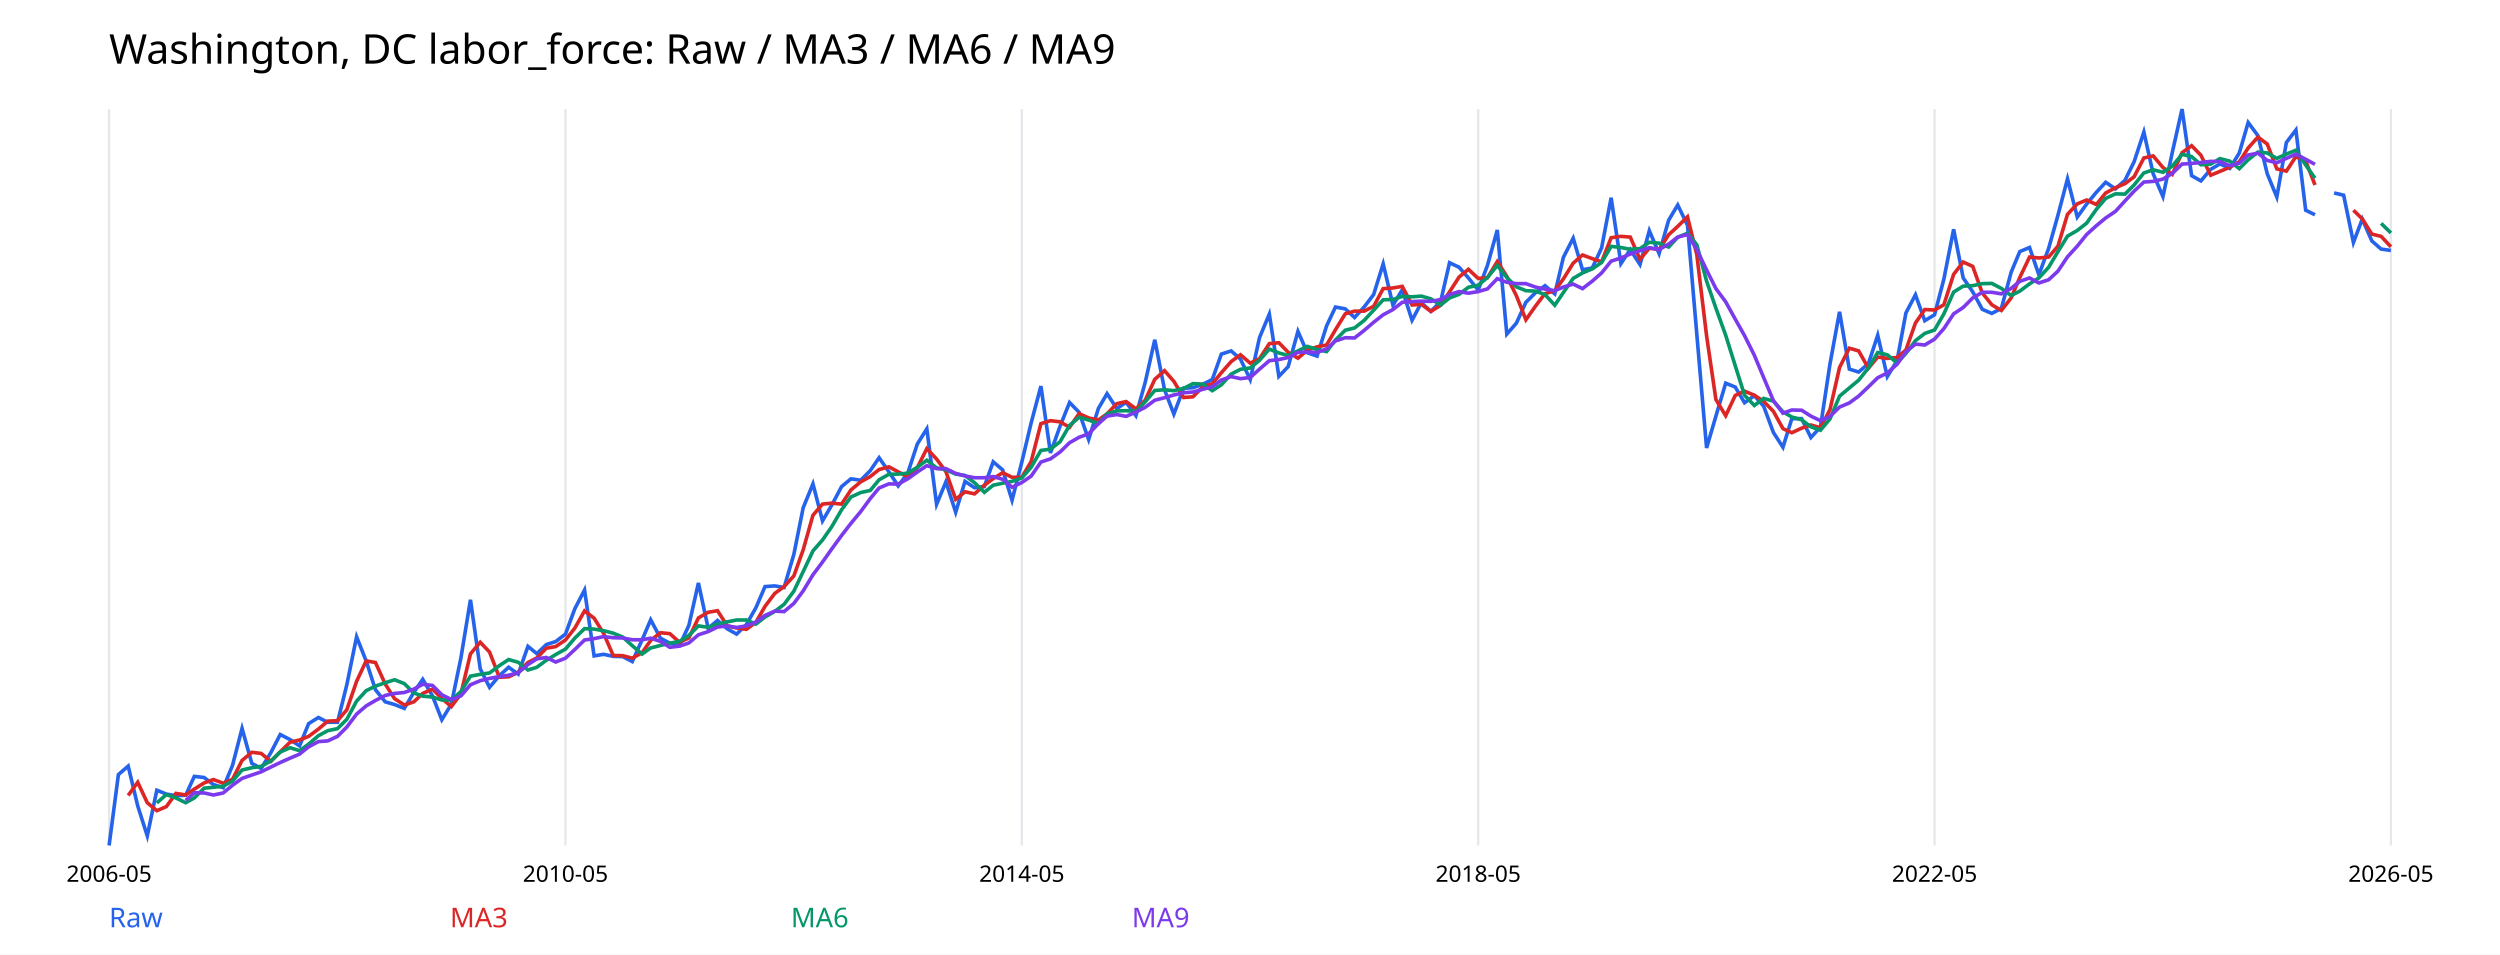
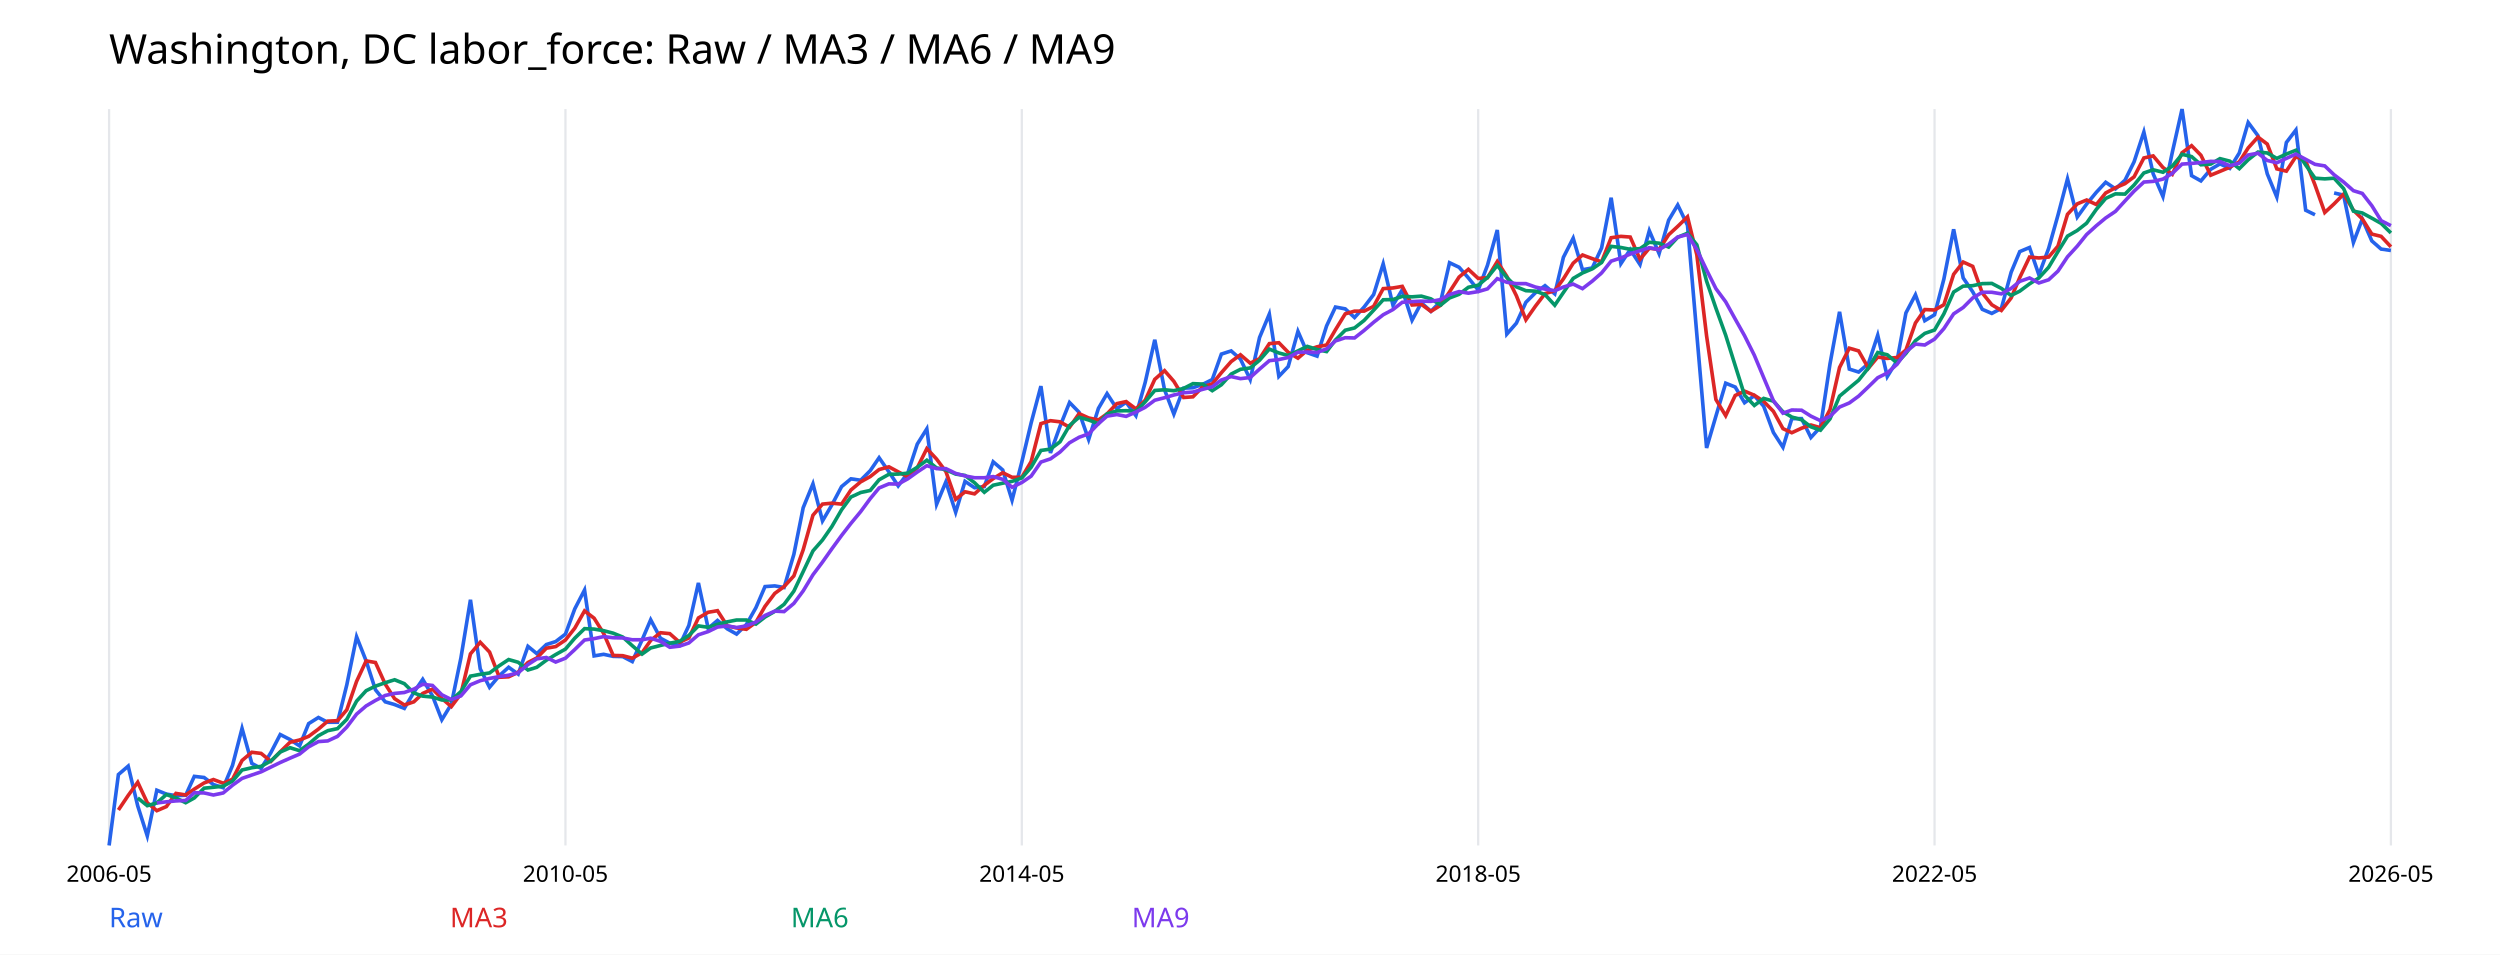
<svg xmlns="http://www.w3.org/2000/svg" width="1100" height="420" viewBox="0 0 1100 420">
  <rect width="100%" height="100%" fill="white" />
  <text x="48" y="28" font-family="sans-serif" font-size="18">Washington, DC labor_force: Raw / MA3 / MA6 / MA9</text>
  <line x1="48.0" y1="48" x2="48.0" y2="372" stroke="#e5e7eb" />
  <text x="48.0" y="388" text-anchor="middle" font-family="sans-serif" font-size="10">2006-05</text>
  <line x1="248.8" y1="48" x2="248.8" y2="372" stroke="#e5e7eb" />
  <text x="248.8" y="388" text-anchor="middle" font-family="sans-serif" font-size="10">2010-05</text>
  <line x1="449.6" y1="48" x2="449.6" y2="372" stroke="#e5e7eb" />
  <text x="449.6" y="388" text-anchor="middle" font-family="sans-serif" font-size="10">2014-05</text>
  <line x1="650.4" y1="48" x2="650.4" y2="372" stroke="#e5e7eb" />
  <text x="650.4" y="388" text-anchor="middle" font-family="sans-serif" font-size="10">2018-05</text>
  <line x1="851.2" y1="48" x2="851.2" y2="372" stroke="#e5e7eb" />
  <text x="851.2" y="388" text-anchor="middle" font-family="sans-serif" font-size="10">2022-05</text>
  <line x1="1052.0" y1="48" x2="1052.0" y2="372" stroke="#e5e7eb" />
  <text x="1052.0" y="388" text-anchor="middle" font-family="sans-serif" font-size="10">2026-05</text>
  <polyline points="48.0,372.0 52.1,340.8 56.4,337.1 60.6,354.6 64.8,367.8 69.0,347.7 73.2,349.4 77.4,350.1 81.7,349.9 85.5,341.6 89.8,342.1 93.9,345.2 98.2,346.6 102.3,336.8 106.5,320.5 110.8,335.9 114.9,338.1 119.2,331.1 123.3,323.2 127.6,325.4 131.8,328.2 135.8,318.4 140.1,315.7 144.2,317.8 148.5,317.8 152.6,301.3 156.9,280.2 161.1,290.8 165.2,303.5 169.5,308.8 173.6,310.0 177.9,311.7 182.1,304.6 186.0,298.9 190.3,306.2 194.4,316.7 198.6,309.8 202.8,289.5 207.0,263.9 211.3,294.3 215.4,302.4 219.7,297.3 223.8,293.6 228.0,296.6 232.3,284.4 236.2,287.6 240.4,283.6 244.5,282.3 248.8,279.0 252.9,267.9 257.2,259.6 261.4,288.6 265.6,287.9 269.8,288.8 274.0,288.9 278.2,291.1 282.5,281.6 286.3,272.7 290.6,280.8 294.7,283.0 299.0,284.0 303.1,275.2 307.3,256.5 311.6,276.5 315.7,273.0 320.0,276.7 324.1,279.0 328.4,274.8 332.6,267.4 336.6,258.1 340.9,257.8 345.0,258.5 349.3,243.9 353.4,223.4 357.7,212.9 361.9,229.2 366.0,222.2 370.3,214.1 374.4,210.7 378.7,211.3 382.9,207.1 386.8,201.4 391.1,207.6 395.2,213.8 399.4,208.2 403.6,195.4 407.8,188.7 412.1,221.9 416.2,212.0 420.5,225.4 424.6,211.8 428.8,214.6 433.1,214.1 437.0,203.2 441.2,206.8 445.3,220.1 449.6,203.3 453.7,186.1 458.0,169.9 462.2,199.3 466.4,187.6 470.6,177.1 474.8,181.4 479.0,193.4 483.3,179.7 487.1,173.2 491.4,179.8 495.5,177.0 499.8,182.9 503.9,168.2 508.1,149.5 512.4,171.5 516.5,182.2 520.8,170.8 524.9,170.6 529.2,169.1 533.4,167.0 537.4,155.8 541.7,154.4 545.8,158.0 550.1,167.0 554.2,148.5 558.5,138.2 562.7,165.6 566.8,161.3 571.1,145.8 575.2,155.2 579.5,156.7 583.7,143.4 587.6,135.1 591.9,135.9 596.0,139.7 600.2,135.1 604.4,129.6 608.6,116.1 612.9,134.3 617.0,127.5 621.3,140.9 625.4,133.2 629.6,137.0 633.9,132.6 637.8,115.6 642.0,117.6 646.1,122.3 650.4,127.6 654.5,116.7 658.8,101.2 663.0,147.0 667.2,142.2 671.4,133.0 675.6,128.8 679.8,125.7 684.1,129.3 687.9,113.2 692.2,104.8 696.3,118.7 700.6,117.9 704.7,109.1 708.9,87.0 713.2,116.0 717.3,109.8 721.6,116.4 725.7,101.5 730.0,111.6 734.2,96.9 738.2,90.2 742.5,99.1 746.6,147.1 750.9,197.1 755.0,183.1 759.3,168.6 763.5,170.3 767.6,177.2 771.9,174.1 776.0,178.7 780.3,190.3 784.5,196.8 788.4,184.2 792.7,184.2 796.8,192.5 801.0,187.9 805.2,160.1 809.4,137.2 813.7,162.4 817.8,163.7 822.1,160.0 826.2,147.5 830.4,165.7 834.7,158.7 838.6,137.7 842.8,129.7 846.9,141.1 851.2,138.5 855.3,122.8 859.6,100.9 863.8,122.3 868.0,128.4 872.2,136.1 876.4,137.9 880.6,135.7 884.9,119.8 888.7,110.7 893.0,108.9 897.1,120.9 901.4,109.3 905.5,94.7 909.7,78.7 914.0,95.5 918.1,89.8 922.4,84.6 926.5,80.2 930.8,83.1 935.0,79.3 939.0,71.2 943.3,58.1 947.4,76.5 951.7,86.5 955.8,67.1 960.1,48.0 964.3,77.3 968.4,79.6 972.7,74.5 976.8,72.1 981.1,74.1 985.3,67.3 989.2,53.9 993.5,59.7 997.6,76.5 1001.8,86.7 1006.0,62.7 1010.2,57.2 1014.5,92.5 1018.6,94.5" fill="none" stroke="#2563eb" stroke-width="1.6" />
  <polyline points="1027.0,84.9 1031.2,85.9 1035.5,106.7 1039.4,96.4 1043.6,106.0 1047.7,109.6 1052.0,110.2" fill="none" stroke="#2563eb" stroke-width="1.6" />
  <text x="48" y="408" font-family="sans-serif" font-size="12" fill="#2563eb">Raw</text>
-   <polyline points="56.4,350.0 60.6,344.2 64.8,353.2 69.0,356.7 73.2,354.9 77.4,349.1 81.7,349.8 85.5,347.2 89.8,344.5 93.9,343.0 98.2,344.6 102.3,342.9 106.5,334.6 110.8,331.0 114.9,331.5 119.2,335.0 123.3,330.8 127.6,326.6 131.8,325.6 135.8,324.0 140.1,320.8 144.2,317.3 148.5,317.1 152.6,312.3 156.9,299.8 161.1,290.8 165.2,291.5 169.5,301.0 173.6,307.4 177.9,310.2 182.1,308.8 186.0,305.1 190.3,303.2 194.4,307.3 198.6,310.9 202.8,305.3 207.0,287.7 211.3,282.6 215.4,286.9 219.7,298.0 223.8,297.8 228.0,295.8 232.3,291.5 236.2,289.5 240.4,285.2 244.5,284.5 248.8,281.6 252.9,276.4 257.2,268.8 261.4,272.0 265.6,278.7 269.8,288.4 274.0,288.5 278.2,289.6 282.5,287.2 286.3,281.8 290.6,278.4 294.7,278.8 299.0,282.6 303.1,280.7 307.3,271.9 311.6,269.4 315.7,268.7 320.0,275.4 324.1,276.3 328.4,276.9 332.6,273.8 336.6,266.8 340.9,261.1 345.0,258.1 349.3,253.4 353.4,241.9 357.7,226.7 361.9,221.8 366.0,221.4 370.3,221.8 374.4,215.6 378.7,212.0 382.9,209.7 386.8,206.6 391.1,205.4 395.2,207.6 399.4,209.8 403.6,205.8 407.8,197.4 412.1,202.0 416.2,207.5 420.5,219.7 424.6,216.4 428.8,217.3 433.1,213.5 437.0,210.6 441.2,208.0 445.3,210.0 449.6,210.0 453.7,203.1 458.0,186.4 462.2,185.1 466.4,185.6 470.6,188.0 474.8,182.0 479.0,183.9 483.3,184.8 487.1,182.1 491.4,177.6 495.5,176.7 499.8,179.9 503.9,176.1 508.1,166.9 512.4,163.1 516.5,167.8 520.8,174.9 524.9,174.6 529.2,170.2 533.4,168.9 537.4,164.0 541.7,159.1 545.8,156.1 550.1,159.8 554.2,157.8 558.5,151.2 562.7,150.8 566.8,155.0 571.1,157.6 575.2,154.1 579.5,152.6 583.7,151.8 587.6,145.1 591.9,138.1 596.0,136.9 600.2,136.9 604.4,134.8 608.6,127.0 612.9,126.7 617.0,126.0 621.3,134.2 625.4,133.9 629.6,137.0 633.9,134.3 637.8,128.4 642.0,121.9 646.1,118.5 650.4,122.5 654.5,122.2 658.8,115.1 663.0,121.6 667.2,130.1 671.4,140.7 675.6,134.7 679.8,129.2 684.1,127.9 687.9,122.7 692.2,115.8 696.3,112.2 700.6,113.8 704.7,115.2 708.9,104.6 713.2,104.0 717.3,104.3 721.6,114.1 725.7,109.2 730.0,109.8 734.2,103.3 738.2,99.6 742.5,95.4 746.6,112.1 750.9,147.8 755.0,175.8 759.3,182.9 763.5,174.0 767.6,172.1 771.9,173.9 776.0,176.6 780.3,181.0 784.5,188.6 788.4,190.4 792.7,188.4 796.8,187.0 801.0,188.2 805.2,180.2 809.4,161.7 813.7,153.2 817.8,154.4 822.1,162.0 826.2,157.1 830.4,157.7 834.7,157.3 838.6,154.0 842.8,142.1 846.9,136.2 851.2,136.4 855.3,134.1 859.6,120.7 863.8,115.3 868.0,117.2 872.2,128.9 876.4,134.1 880.6,136.6 884.9,131.1 888.7,122.1 893.0,113.1 897.1,113.5 901.4,113.1 905.5,108.3 909.7,94.3 914.0,89.7 918.1,88.0 922.4,90.0 926.5,84.9 930.8,82.6 935.0,80.8 939.0,77.8 943.3,69.5 947.4,68.6 951.7,73.7 955.8,76.7 960.1,67.2 964.3,64.1 968.4,68.3 972.7,77.1 976.8,75.4 981.1,73.6 985.3,71.2 989.2,65.1 993.5,60.3 997.6,63.4 1001.8,74.3 1006.0,75.3 1010.2,68.9 1014.5,70.8 1018.6,81.4" fill="none" stroke="#dc2626" stroke-width="1.6" />
-   <polyline points="1035.5,92.5 1039.4,96.3 1043.6,103.0 1047.7,104.0 1052.0,108.6" fill="none" stroke="#dc2626" stroke-width="1.6" />
+   <polyline points="52.1,356.4 56.4,350.0 60.6,344.2 64.8,353.2 69.0,356.7 73.2,354.9 77.4,349.1 81.7,349.8 85.5,347.2 89.8,344.5 93.9,343.0 98.2,344.6 102.3,342.9 106.5,334.6 110.8,331.0 114.9,331.5 119.2,335.0 123.3,330.8 127.6,326.6 131.8,325.6 135.8,324.0 140.1,320.8 144.2,317.3 148.5,317.1 152.6,312.3 156.9,299.8 161.1,290.8 165.2,291.5 169.5,301.0 173.6,307.4 177.9,310.2 182.1,308.8 186.0,305.1 190.3,303.2 194.4,307.3 198.6,310.9 202.8,305.3 207.0,287.7 211.3,282.6 215.4,286.9 219.7,298.0 223.8,297.8 228.0,295.8 232.3,291.5 236.2,289.5 240.4,285.2 244.5,284.5 248.8,281.6 252.9,276.4 257.2,268.8 261.4,272.0 265.6,278.7 269.8,288.4 274.0,288.5 278.2,289.6 282.5,287.2 286.3,281.8 290.6,278.4 294.7,278.8 299.0,282.6 303.1,280.7 307.3,271.9 311.6,269.4 315.7,268.7 320.0,275.4 324.1,276.3 328.4,276.9 332.6,273.8 336.6,266.8 340.9,261.1 345.0,258.1 349.3,253.4 353.4,241.9 357.7,226.7 361.9,221.8 366.0,221.4 370.3,221.8 374.4,215.6 378.7,212.0 382.9,209.7 386.8,206.6 391.1,205.4 395.2,207.6 399.4,209.8 403.6,205.8 407.8,197.4 412.1,202.0 416.2,207.5 420.5,219.7 424.6,216.4 428.8,217.3 433.1,213.5 437.0,210.6 441.2,208.0 445.3,210.0 449.6,210.0 453.7,203.1 458.0,186.4 462.2,185.1 466.4,185.6 470.6,188.0 474.8,182.0 479.0,183.9 483.3,184.8 487.1,182.1 491.4,177.6 495.5,176.7 499.8,179.9 503.9,176.1 508.1,166.9 512.4,163.1 516.5,167.8 520.8,174.9 524.9,174.6 529.2,170.2 533.4,168.9 537.4,164.0 541.7,159.1 545.8,156.1 550.1,159.8 554.2,157.8 558.5,151.2 562.7,150.8 566.8,155.0 571.1,157.6 575.2,154.1 579.5,152.6 583.7,151.8 587.6,145.1 591.9,138.1 596.0,136.9 600.2,136.9 604.4,134.8 608.6,127.0 612.9,126.7 617.0,126.0 621.3,134.2 625.4,133.9 629.6,137.0 633.9,134.3 637.8,128.4 642.0,121.9 646.1,118.5 650.4,122.5 654.5,122.2 658.8,115.1 663.0,121.6 667.2,130.1 671.4,140.7 675.6,134.7 679.8,129.2 684.1,127.9 687.9,122.7 692.2,115.8 696.3,112.2 700.6,113.8 704.7,115.2 708.9,104.6 713.2,104.0 717.3,104.3 721.6,114.1 725.7,109.2 730.0,109.8 734.2,103.3 738.2,99.6 742.5,95.4 746.6,112.1 750.9,147.8 755.0,175.8 759.3,182.9 763.5,174.0 767.6,172.1 771.9,173.9 776.0,176.6 780.3,181.0 784.5,188.6 788.4,190.4 792.7,188.4 796.8,187.0 801.0,188.2 805.2,180.2 809.4,161.7 813.7,153.2 817.8,154.4 822.1,162.0 826.2,157.1 830.4,157.7 834.7,157.3 838.6,154.0 842.8,142.1 846.9,136.2 851.2,136.4 855.3,134.1 859.6,120.7 863.8,115.3 868.0,117.2 872.2,128.9 876.4,134.1 880.6,136.6 884.9,131.1 888.7,122.1 893.0,113.1 897.1,113.5 901.4,113.1 905.5,108.3 909.7,94.3 914.0,89.7 918.1,88.0 922.4,90.0 926.5,84.9 930.8,82.6 935.0,80.8 939.0,77.8 943.3,69.5 947.4,68.6 951.7,73.7 955.8,76.7 960.1,67.2 964.3,64.1 968.4,68.3 972.7,77.1 976.8,75.4 981.1,73.6 985.3,71.2 989.2,65.1 993.5,60.3 997.6,63.4 1001.8,74.3 1006.0,75.3 1010.2,68.9 1014.5,70.8 1018.6,81.4 1022.9,93.5 1027.0,89.7 1031.2,85.4 1035.5,92.5 1039.4,96.3 1043.6,103.0 1047.7,104.0 1052.0,108.6" fill="none" stroke="#dc2626" stroke-width="1.6" />
  <text x="198" y="408" font-family="sans-serif" font-size="12" fill="#dc2626">MA3</text>
-   <polyline points="69.0,353.3 73.2,349.6 77.4,351.1 81.7,353.2 85.5,351.1 89.8,346.8 93.9,346.4 98.2,345.9 102.3,343.7 106.5,338.8 110.8,337.8 114.9,337.2 119.2,334.8 123.3,330.9 127.6,329.0 131.8,330.3 135.8,327.4 140.1,323.7 144.2,321.5 148.5,320.6 152.6,316.5 156.9,308.5 161.1,303.9 165.2,301.9 169.5,300.4 173.6,299.1 177.9,300.8 182.1,304.9 186.0,306.3 190.3,306.7 194.4,308.0 198.6,308.0 202.8,304.3 207.0,297.5 211.3,296.7 215.4,296.1 219.7,292.9 223.8,290.2 228.0,291.4 232.3,294.8 236.2,293.6 240.4,290.5 244.5,288.0 248.8,285.6 252.9,280.8 257.2,276.6 261.4,276.8 265.6,277.5 269.8,278.6 274.0,280.3 278.2,284.1 282.5,287.8 286.3,285.1 290.6,284.0 294.7,283.0 299.0,282.2 303.1,279.6 307.3,275.4 311.6,276.0 315.7,274.7 320.0,273.6 324.1,272.8 328.4,272.8 332.6,274.6 336.6,271.5 340.9,269.0 345.0,265.9 349.3,260.1 353.4,251.5 357.7,242.4 361.9,237.6 366.0,231.7 370.3,224.3 374.4,218.7 378.7,216.7 382.9,215.8 386.8,211.1 391.1,208.7 395.2,208.6 399.4,208.2 403.6,205.6 407.8,202.5 412.1,205.9 416.2,206.7 420.5,208.6 424.6,209.2 428.8,212.4 433.1,216.6 437.0,213.5 441.2,212.6 445.3,211.8 449.6,210.3 453.7,205.6 458.0,198.2 462.2,197.6 466.4,194.4 470.6,187.2 474.8,183.6 479.0,184.8 483.3,186.4 487.1,182.1 491.4,180.8 495.5,180.7 499.8,181.0 503.9,176.8 508.1,171.8 512.4,171.5 516.5,171.9 520.8,170.9 524.9,168.8 529.2,169.0 533.4,171.9 537.4,169.3 541.7,164.6 545.8,162.5 550.1,161.9 554.2,158.5 558.5,153.6 562.7,155.3 566.8,156.4 571.1,154.4 575.2,152.4 579.5,153.8 583.7,154.7 587.6,149.6 591.9,145.3 596.0,144.3 600.2,141.0 604.4,136.5 608.6,131.9 612.9,131.8 617.0,130.4 621.3,130.6 625.4,130.3 629.6,131.5 633.9,134.2 637.8,131.1 642.0,129.5 646.1,126.4 650.4,125.5 654.5,122.1 658.8,116.8 663.0,122.1 667.2,126.2 671.4,127.9 675.6,128.1 679.8,129.6 684.1,134.3 687.9,128.7 692.2,122.5 696.3,120.1 700.6,118.3 704.7,115.5 708.9,108.4 713.2,108.9 717.3,109.7 721.6,109.4 725.7,106.6 730.0,107.0 734.2,108.7 738.2,104.4 742.5,102.6 746.6,107.7 750.9,123.7 755.0,135.6 759.3,147.5 763.5,160.9 767.6,173.9 771.9,178.4 776.0,175.3 780.3,176.5 784.5,181.2 788.4,183.5 792.7,184.7 796.8,187.8 801.0,189.3 805.2,184.3 809.4,174.3 813.7,170.7 817.8,167.3 822.1,161.9 826.2,155.1 830.4,156.1 834.7,159.7 838.6,155.5 842.8,149.9 846.9,146.7 851.2,145.2 855.3,138.1 859.6,128.5 863.8,125.9 868.0,125.7 872.2,124.8 876.4,124.7 880.6,126.9 884.9,130.0 888.7,128.1 893.0,124.9 897.1,122.3 901.4,117.6 905.5,110.7 909.7,103.9 914.0,101.4 918.1,98.2 922.4,92.1 926.5,87.3 930.8,85.3 935.0,85.4 939.0,81.4 943.3,76.1 947.4,74.7 951.7,75.8 955.8,73.1 960.1,67.9 964.3,68.9 968.4,72.5 972.7,72.2 976.8,69.8 981.1,70.9 985.3,74.2 989.2,70.3 993.5,66.9 997.6,67.3 1001.8,69.7 1006.0,67.8 1010.2,66.1 1014.5,72.6 1018.6,78.4" fill="none" stroke="#059669" stroke-width="1.6" />
-   <polyline points="1047.7,98.3 1052.0,102.5" fill="none" stroke="#059669" stroke-width="1.6" />
+   <polyline points="60.6,351.1 64.8,354.5 69.0,353.3 73.2,349.6 77.4,351.1 81.7,353.2 85.5,351.1 89.8,346.8 93.9,346.4 98.2,345.9 102.3,343.7 106.5,338.8 110.8,337.8 114.9,337.2 119.2,334.8 123.3,330.9 127.6,329.0 131.8,330.3 135.8,327.4 140.1,323.7 144.2,321.5 148.5,320.6 152.6,316.5 156.9,308.5 161.1,303.9 165.2,301.9 169.5,300.4 173.6,299.1 177.9,300.8 182.1,304.9 186.0,306.3 190.3,306.7 194.4,308.0 198.6,308.0 202.8,304.3 207.0,297.5 211.3,296.7 215.4,296.1 219.7,292.9 223.8,290.2 228.0,291.4 232.3,294.8 236.2,293.6 240.4,290.5 244.5,288.0 248.8,285.6 252.9,280.8 257.2,276.6 261.4,276.8 265.6,277.5 269.8,278.6 274.0,280.3 278.2,284.1 282.5,287.8 286.3,285.1 290.6,284.0 294.7,283.0 299.0,282.2 303.1,279.6 307.3,275.4 311.6,276.0 315.7,274.7 320.0,273.6 324.1,272.8 328.4,272.8 332.6,274.6 336.6,271.5 340.9,269.0 345.0,265.9 349.3,260.1 353.4,251.5 357.7,242.4 361.9,237.6 366.0,231.7 370.3,224.3 374.4,218.7 378.7,216.7 382.9,215.8 386.8,211.1 391.1,208.7 395.2,208.6 399.4,208.2 403.6,205.6 407.8,202.5 412.1,205.9 416.2,206.7 420.5,208.6 424.6,209.2 428.8,212.4 433.1,216.6 437.0,213.5 441.2,212.6 445.3,211.8 449.6,210.3 453.7,205.6 458.0,198.2 462.2,197.6 466.4,194.4 470.6,187.2 474.8,183.6 479.0,184.8 483.3,186.4 487.1,182.1 491.4,180.8 495.5,180.7 499.8,181.0 503.9,176.8 508.1,171.8 512.4,171.5 516.5,171.9 520.8,170.9 524.9,168.8 529.2,169.0 533.4,171.9 537.4,169.3 541.7,164.6 545.8,162.5 550.1,161.9 554.2,158.5 558.5,153.6 562.7,155.3 566.8,156.4 571.1,154.4 575.2,152.4 579.5,153.8 583.7,154.7 587.6,149.6 591.9,145.3 596.0,144.3 600.2,141.0 604.4,136.5 608.6,131.9 612.9,131.8 617.0,130.4 621.3,130.6 625.4,130.3 629.6,131.5 633.9,134.2 637.8,131.1 642.0,129.5 646.1,126.4 650.4,125.5 654.5,122.1 658.8,116.8 663.0,122.1 667.2,126.2 671.4,127.9 675.6,128.1 679.8,129.6 684.1,134.3 687.9,128.7 692.2,122.5 696.3,120.1 700.6,118.3 704.7,115.5 708.9,108.4 713.2,108.9 717.3,109.7 721.6,109.4 725.7,106.6 730.0,107.0 734.2,108.7 738.2,104.4 742.5,102.6 746.6,107.7 750.9,123.7 755.0,135.6 759.3,147.5 763.5,160.9 767.6,173.9 771.9,178.4 776.0,175.3 780.3,176.5 784.5,181.2 788.4,183.5 792.7,184.7 796.8,187.8 801.0,189.3 805.2,184.3 809.4,174.3 813.7,170.7 817.8,167.3 822.1,161.9 826.2,155.1 830.4,156.1 834.7,159.7 838.6,155.5 842.8,149.9 846.9,146.7 851.2,145.2 855.3,138.1 859.6,128.5 863.8,125.9 868.0,125.7 872.2,124.8 876.4,124.7 880.6,126.9 884.9,130.0 888.7,128.1 893.0,124.9 897.1,122.3 901.4,117.6 905.5,110.7 909.7,103.9 914.0,101.4 918.1,98.2 922.4,92.1 926.5,87.3 930.8,85.3 935.0,85.4 939.0,81.4 943.3,76.1 947.4,74.7 951.7,75.8 955.8,73.1 960.1,67.9 964.3,68.9 968.4,72.5 972.7,72.2 976.8,69.8 981.1,70.9 985.3,74.2 989.2,70.3 993.5,66.9 997.6,67.3 1001.8,69.7 1006.0,67.8 1010.2,66.1 1014.5,72.6 1018.6,78.4 1022.9,78.7 1027.0,78.4 1031.2,83.0 1035.5,92.9 1039.4,93.7 1043.6,96.0 1047.7,98.3 1052.0,102.5" fill="none" stroke="#059669" stroke-width="1.6" />
  <text x="348" y="408" font-family="sans-serif" font-size="12" fill="#059669">MA6</text>
-   <polyline points="81.7,352.2 85.5,348.8 89.8,348.9 93.9,349.8 98.2,348.9 102.3,345.5 106.5,342.5 110.8,341.0 114.9,339.6 119.2,337.5 123.3,335.5 127.6,333.6 131.8,331.8 135.8,328.6 140.1,326.3 144.2,326.0 148.5,324.0 152.6,319.9 156.9,314.2 161.1,310.6 165.2,308.2 169.5,306.0 173.6,305.1 177.9,304.7 182.1,303.2 186.0,301.1 190.3,301.6 194.4,305.7 198.6,307.8 202.8,306.2 207.0,301.3 211.3,299.5 215.4,298.5 219.7,297.7 223.8,297.1 228.0,296.0 232.3,292.4 236.2,289.9 240.4,289.3 244.5,291.3 248.8,289.6 252.9,285.8 257.2,281.6 261.4,281.0 265.6,280.1 269.8,280.6 274.0,280.7 278.2,281.5 282.5,281.5 286.3,280.8 290.6,282.2 294.7,284.8 299.0,284.3 303.1,282.9 307.3,279.3 311.6,277.9 315.7,275.9 320.0,275.4 324.1,276.1 328.4,275.4 332.6,273.7 336.6,270.8 340.9,268.9 345.0,269.1 349.3,265.5 353.4,260.0 357.7,252.9 361.9,247.3 366.0,241.5 370.3,235.6 374.4,230.3 378.7,225.1 382.9,219.4 386.8,214.7 391.1,212.9 395.2,213.0 399.4,210.7 403.6,207.7 407.8,204.9 412.1,206.2 416.2,206.2 420.5,208.3 424.6,209.4 428.8,210.2 433.1,210.2 437.0,209.7 441.2,210.9 445.3,214.4 449.6,212.3 453.7,209.5 458.0,203.3 462.2,201.9 466.4,198.9 470.6,194.8 474.8,192.4 479.0,190.9 483.3,186.4 487.1,183.1 491.4,182.4 495.5,183.2 499.8,181.3 503.9,179.2 508.1,176.1 512.4,175.0 516.5,173.8 520.8,172.8 524.9,172.5 529.2,171.3 533.4,170.2 537.4,167.2 541.7,165.7 545.8,166.6 550.1,166.1 554.2,162.4 558.5,158.7 562.7,158.2 566.8,157.3 571.1,155.0 575.2,154.9 579.5,155.1 583.7,153.5 587.6,150.0 591.9,148.6 596.0,148.7 600.2,145.4 604.4,141.8 608.6,138.5 612.9,136.2 617.0,133.0 621.3,132.7 625.4,132.5 629.6,132.6 633.9,131.8 637.8,129.6 642.0,128.3 646.1,129.0 650.4,128.3 654.5,127.1 658.8,122.6 663.0,124.2 667.2,124.8 671.4,124.8 675.6,126.3 679.8,127.2 684.1,127.9 687.9,126.3 692.2,125.0 696.3,127.0 700.6,123.7 704.7,120.1 708.9,114.9 713.2,113.5 717.3,111.8 721.6,110.3 725.7,109.0 730.0,109.8 734.2,107.4 738.2,104.3 742.5,103.2 746.6,109.8 750.9,118.8 755.0,127.0 759.3,132.8 763.5,140.4 767.6,147.7 771.9,156.3 776.0,166.1 780.3,176.3 784.5,181.8 788.4,180.4 792.7,180.5 796.8,183.1 801.0,185.1 805.2,183.2 809.4,179.1 813.7,177.3 817.8,174.3 822.1,170.2 826.2,166.2 830.4,164.1 834.7,160.3 838.6,154.8 842.8,151.4 846.9,151.8 851.2,149.2 855.3,144.6 859.6,138.1 863.8,135.3 868.0,131.1 872.2,128.6 876.4,128.6 880.6,129.3 884.9,126.9 888.7,123.8 893.0,122.3 897.1,124.5 901.4,123.1 905.5,119.3 909.7,113.0 914.0,108.3 918.1,103.2 922.4,99.3 926.5,95.9 930.8,93.0 935.0,88.4 939.0,84.1 943.3,80.1 947.4,79.8 951.7,78.8 955.8,76.3 960.1,72.2 964.3,71.9 968.4,71.5 972.7,71.0 976.8,71.1 981.1,72.9 985.3,71.8 989.2,68.2 993.5,67.4 997.6,70.6 1001.8,71.6 1006.0,69.7 1010.2,67.8 1014.5,70.1 1018.6,72.3" fill="none" stroke="#7c3aed" stroke-width="1.6" />
+   <polyline points="69.0,353.3 73.2,352.8 77.4,352.4 81.7,352.2 85.5,348.8 89.8,348.9 93.9,349.8 98.2,348.9 102.3,345.5 106.5,342.5 110.8,341.0 114.9,339.6 119.2,337.5 123.3,335.5 127.6,333.6 131.8,331.8 135.8,328.6 140.1,326.3 144.2,326.0 148.5,324.0 152.6,319.9 156.9,314.2 161.1,310.6 165.2,308.2 169.5,306.0 173.6,305.1 177.9,304.7 182.1,303.2 186.0,301.1 190.3,301.6 194.4,305.7 198.6,307.8 202.8,306.2 207.0,301.3 211.3,299.5 215.4,298.5 219.7,297.7 223.8,297.1 228.0,296.0 232.3,292.4 236.2,289.9 240.4,289.3 244.5,291.3 248.8,289.6 252.9,285.8 257.2,281.6 261.4,281.0 265.6,280.1 269.8,280.6 274.0,280.7 278.2,281.5 282.5,281.5 286.3,280.8 290.6,282.2 294.7,284.8 299.0,284.3 303.1,282.9 307.3,279.3 311.6,277.9 315.7,275.9 320.0,275.4 324.1,276.1 328.4,275.4 332.6,273.7 336.6,270.8 340.9,268.9 345.0,269.1 349.3,265.5 353.4,260.0 357.7,252.9 361.9,247.3 366.0,241.5 370.3,235.6 374.4,230.3 378.7,225.1 382.9,219.4 386.8,214.7 391.1,212.9 395.2,213.0 399.4,210.7 403.6,207.7 407.8,204.9 412.1,206.2 416.2,206.2 420.5,208.3 424.6,209.4 428.8,210.2 433.1,210.2 437.0,209.7 441.2,210.9 445.3,214.4 449.6,212.3 453.7,209.5 458.0,203.3 462.2,201.9 466.4,198.9 470.6,194.8 474.8,192.4 479.0,190.9 483.3,186.4 487.1,183.1 491.4,182.4 495.5,183.2 499.8,181.3 503.9,179.2 508.1,176.1 512.4,175.0 516.5,173.8 520.8,172.8 524.9,172.5 529.2,171.3 533.4,170.2 537.4,167.2 541.7,165.7 545.8,166.6 550.1,166.1 554.2,162.4 558.5,158.7 562.7,158.2 566.8,157.3 571.1,155.0 575.2,154.9 579.5,155.1 583.7,153.5 587.6,150.0 591.9,148.6 596.0,148.7 600.2,145.4 604.4,141.8 608.6,138.5 612.9,136.2 617.0,133.0 621.3,132.7 625.4,132.5 629.6,132.6 633.9,131.8 637.8,129.6 642.0,128.3 646.1,129.0 650.4,128.3 654.5,127.1 658.8,122.6 663.0,124.2 667.2,124.8 671.4,124.8 675.6,126.3 679.8,127.2 684.1,127.9 687.9,126.3 692.2,125.0 696.3,127.0 700.6,123.7 704.7,120.1 708.9,114.9 713.2,113.5 717.3,111.8 721.6,110.3 725.7,109.0 730.0,109.8 734.2,107.4 738.2,104.3 742.5,103.2 746.6,109.8 750.9,118.8 755.0,127.0 759.3,132.8 763.5,140.4 767.6,147.7 771.9,156.3 776.0,166.1 780.3,176.3 784.5,181.8 788.4,180.4 792.7,180.5 796.8,183.1 801.0,185.1 805.2,183.2 809.4,179.1 813.7,177.3 817.8,174.3 822.1,170.2 826.2,166.2 830.4,164.1 834.7,160.3 838.6,154.8 842.8,151.4 846.9,151.8 851.2,149.2 855.3,144.6 859.6,138.1 863.8,135.3 868.0,131.1 872.2,128.6 876.4,128.6 880.6,129.3 884.9,126.9 888.7,123.8 893.0,122.3 897.1,124.5 901.4,123.1 905.5,119.3 909.7,113.0 914.0,108.3 918.1,103.2 922.4,99.3 926.5,95.9 930.8,93.0 935.0,88.4 939.0,84.1 943.3,80.1 947.4,79.8 951.7,78.8 955.8,76.3 960.1,72.2 964.3,71.9 968.4,71.5 972.7,71.0 976.8,71.1 981.1,72.9 985.3,71.8 989.2,68.2 993.5,67.4 997.6,70.6 1001.8,71.6 1006.0,69.7 1010.2,67.8 1014.5,70.1 1018.6,72.3 1022.9,73.0 1027.0,76.9 1031.2,80.1 1035.5,83.9 1039.4,85.1 1043.6,90.5 1047.7,97.1 1052.0,99.3" fill="none" stroke="#7c3aed" stroke-width="1.6" />
  <text x="498" y="408" font-family="sans-serif" font-size="12" fill="#7c3aed">MA9</text>
</svg>
